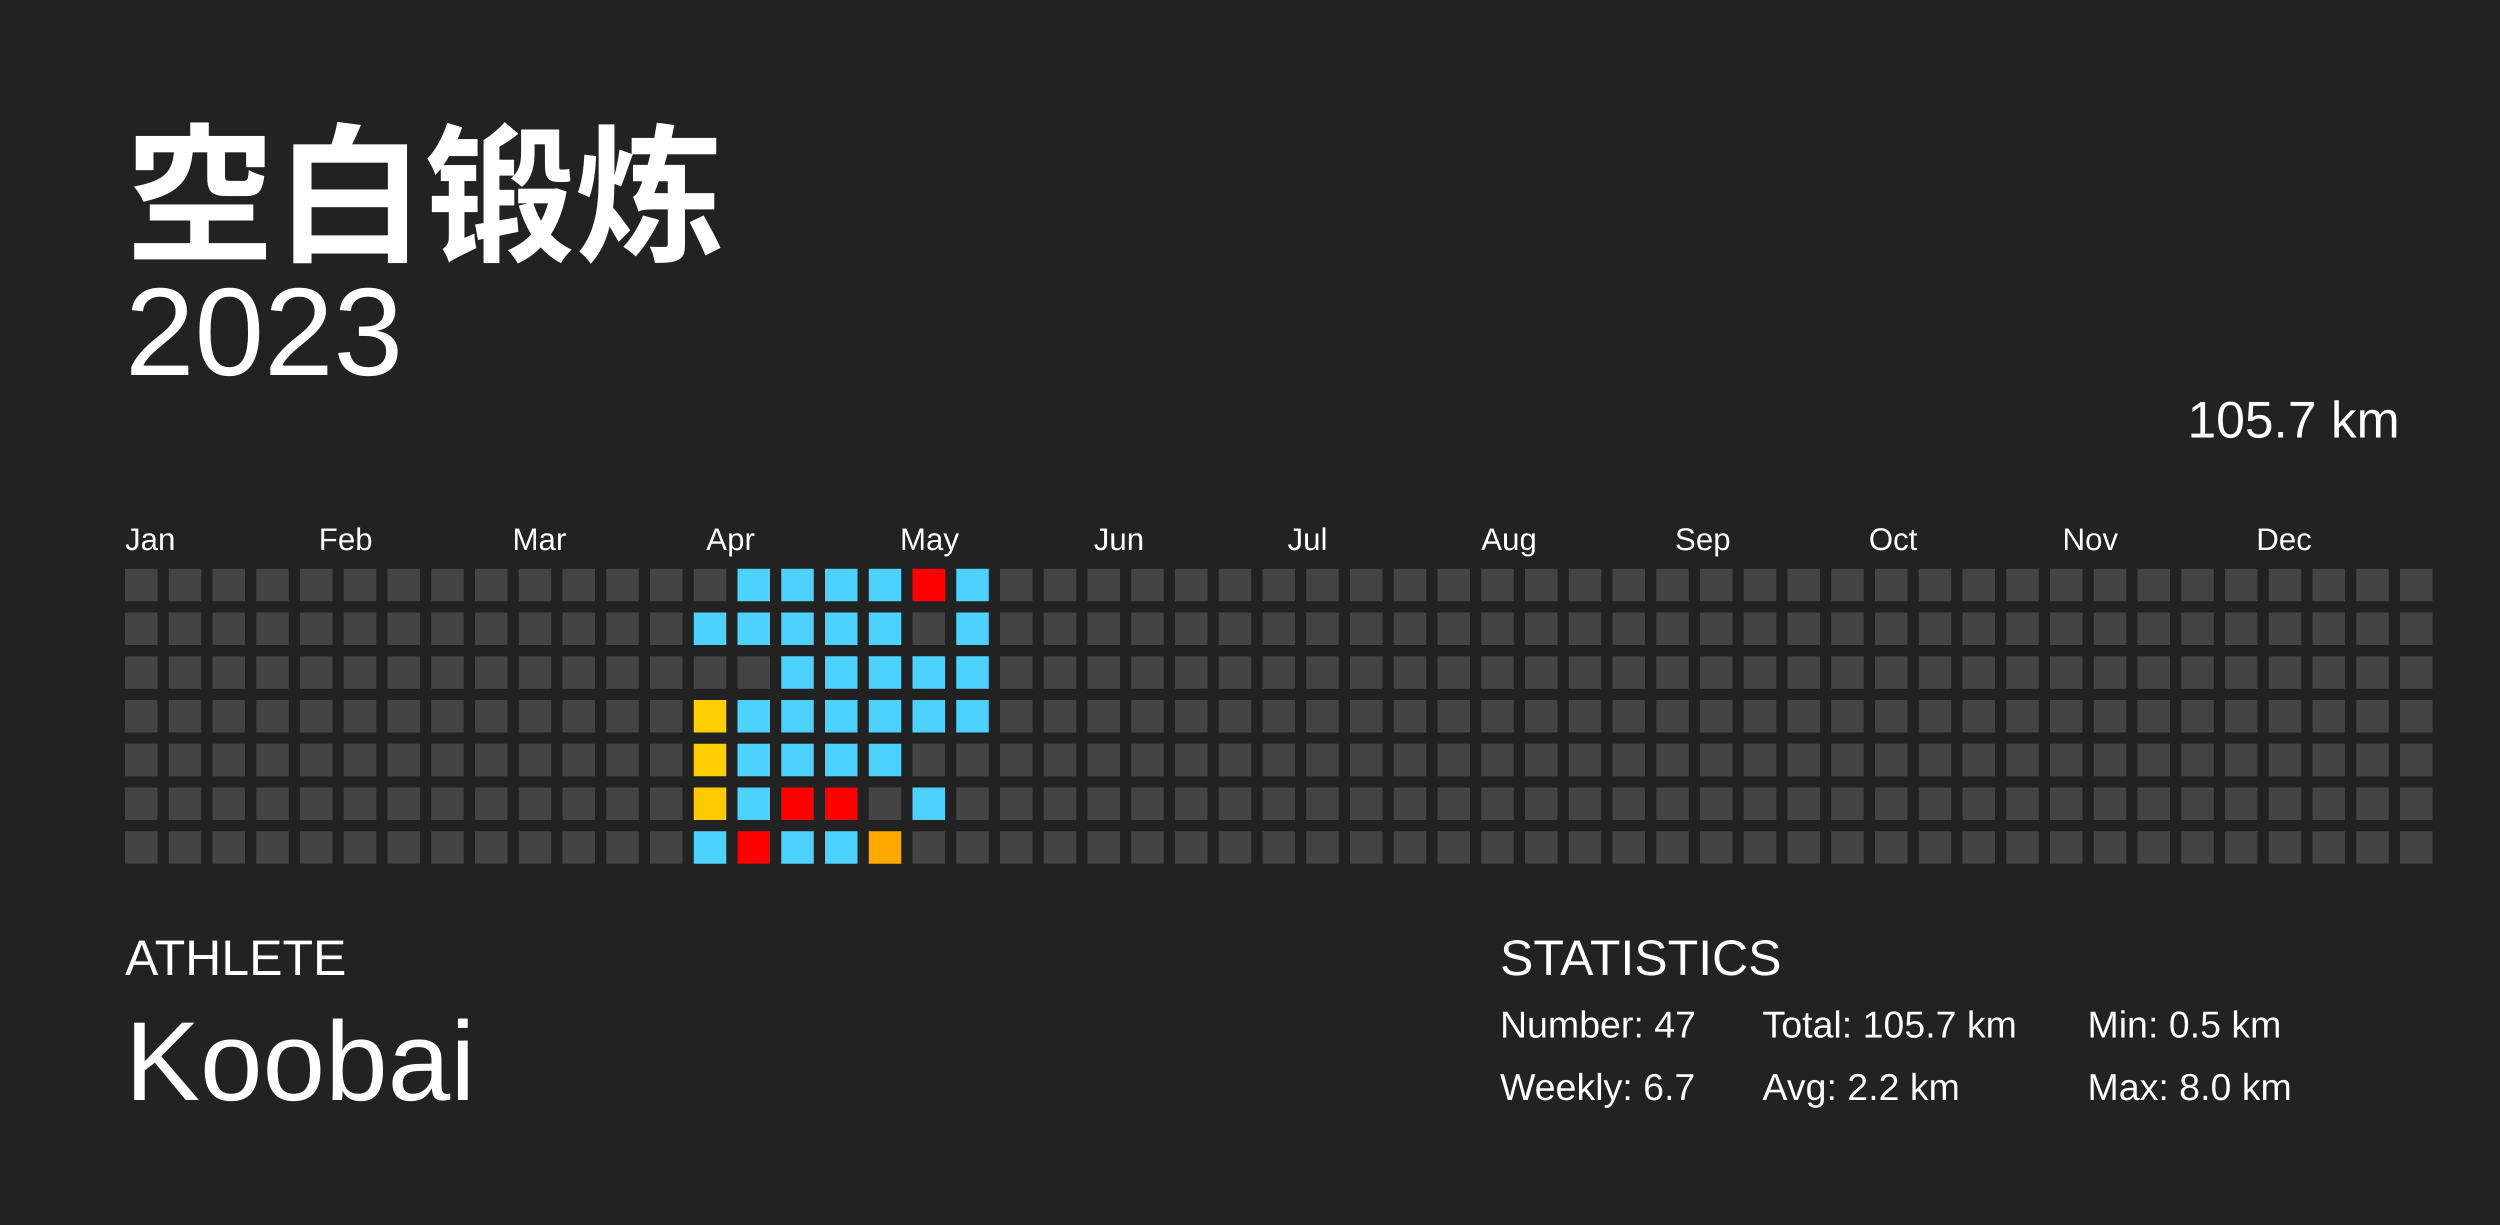
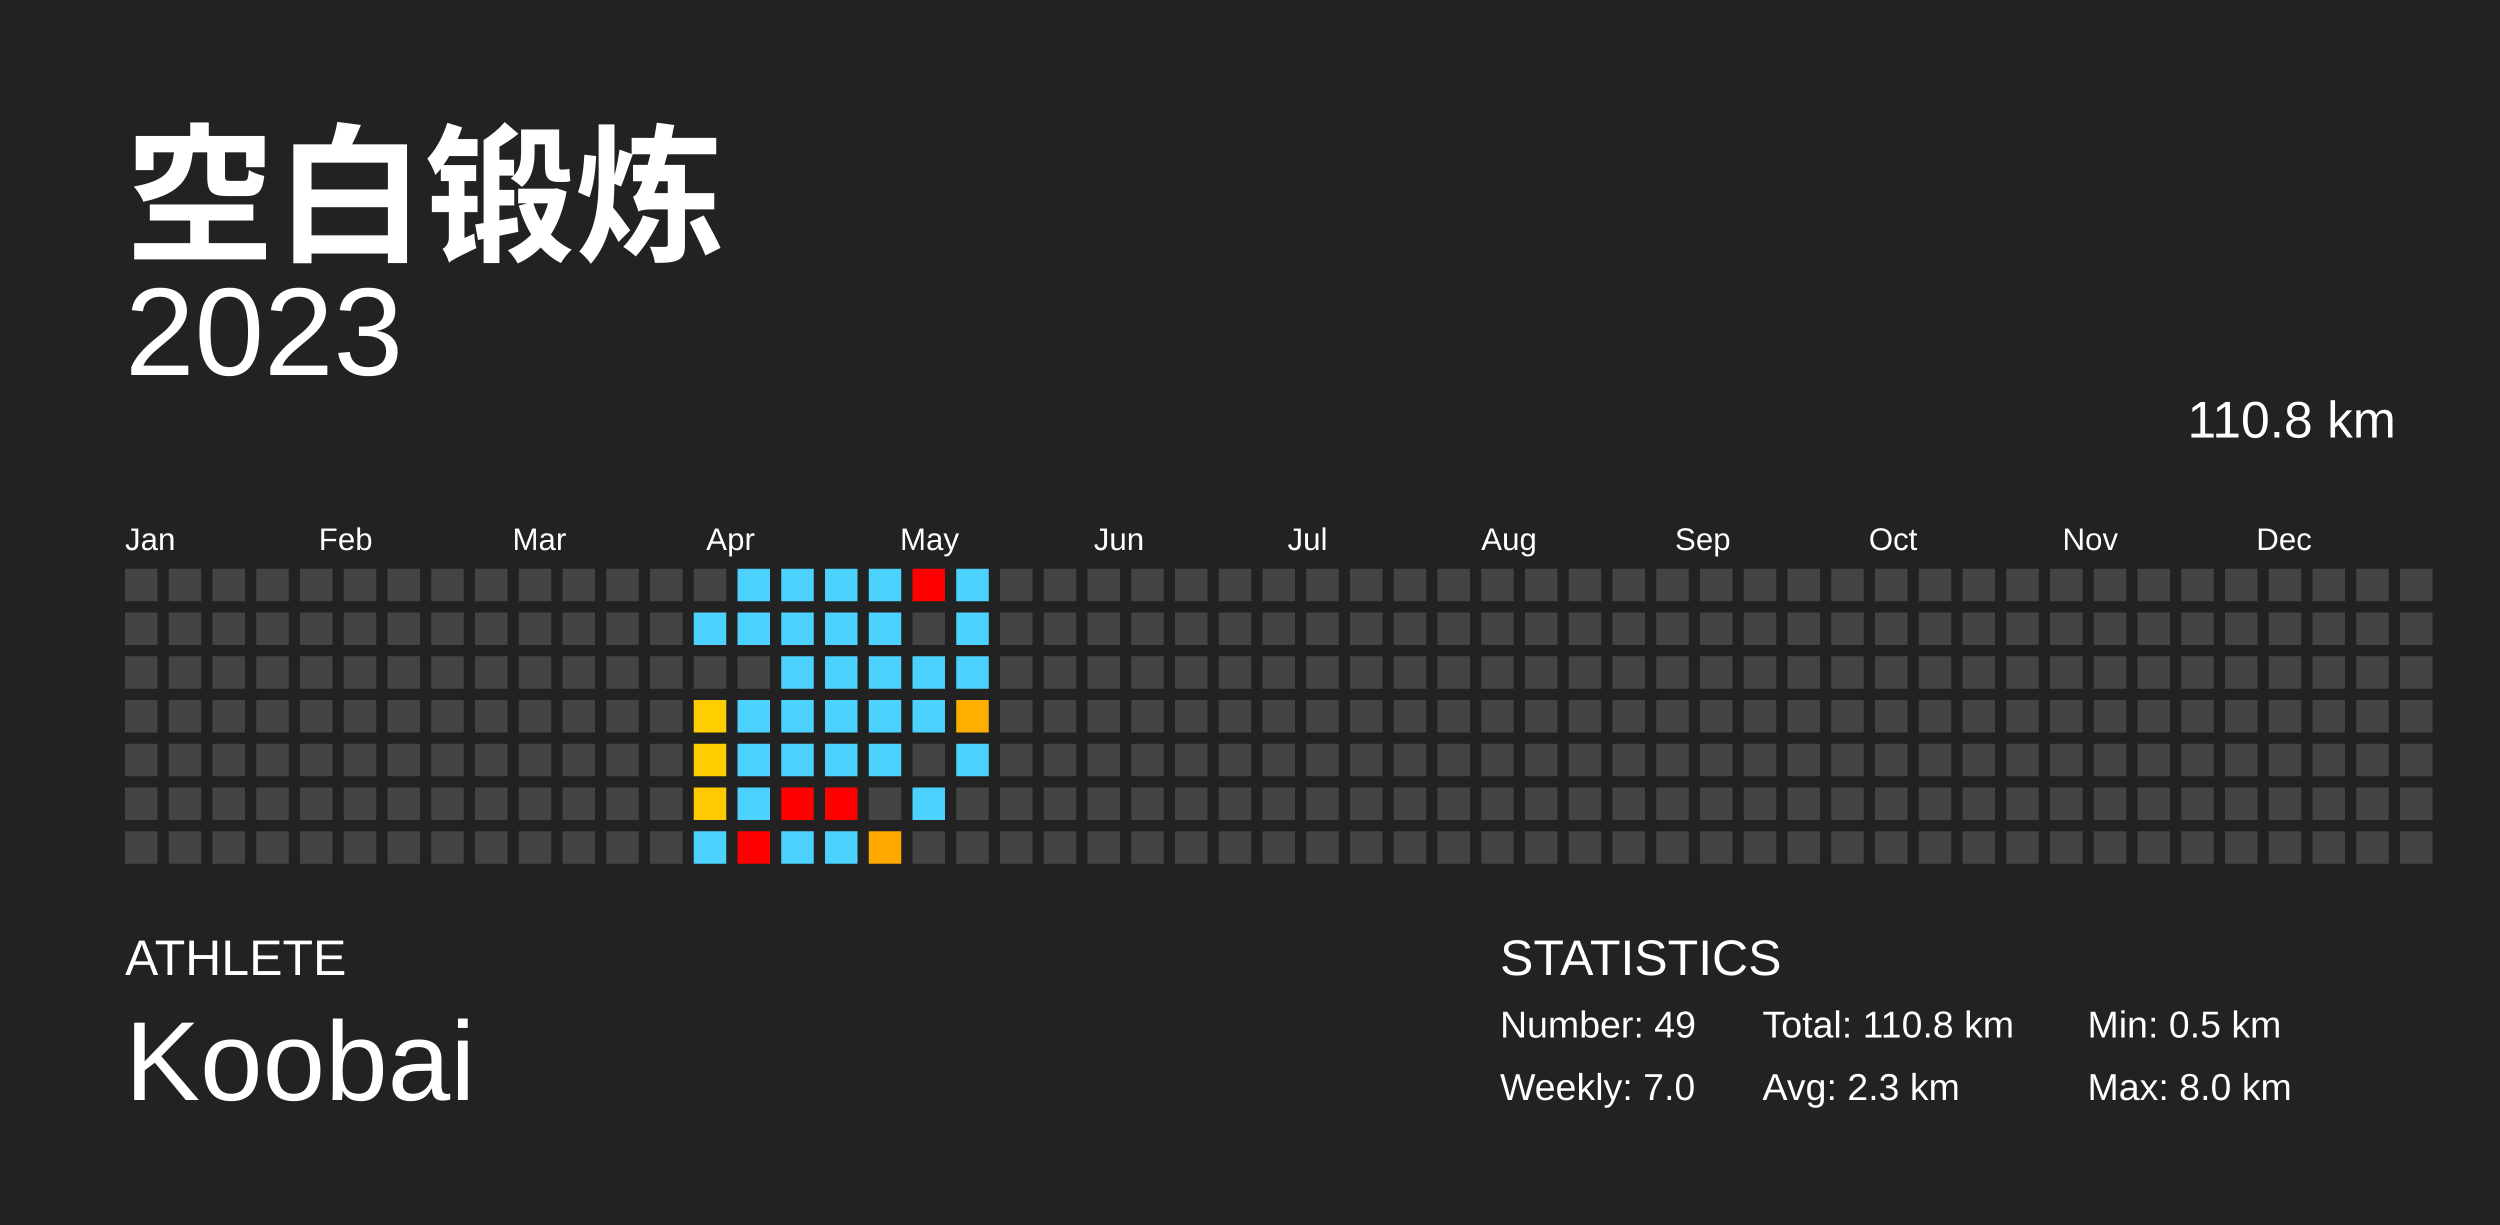
<svg xmlns="http://www.w3.org/2000/svg" baseProfile="full" height="98mm" version="1.1" viewBox="0,0,200,98" width="200mm">
  <defs />
  <rect fill="#222222" height="98" width="200" x="0" y="0" />
  <text fill="#FFFFFF" style="font-size:12px; font-family:Arial; font-weight:bold;" x="10" y="20">空白锻炼</text>
  <text fill="#FFFFFF" style="font-size:4px; font-family:Arial" x="10" y="78">ATHLETE</text>
  <text fill="#FFFFFF" style="font-size:9px; font-family:Arial" x="10" y="88">Koobai</text>
  <text fill="#FFFFFF" style="font-size:4px; font-family:Arial" x="120" y="78">STATISTICS</text>
-   <text fill="#FFFFFF" style="font-size:3px; font-family:Arial" x="120" y="83">Number: 47</text>
-   <text fill="#FFFFFF" style="font-size:3px; font-family:Arial" x="120" y="88">Weekly: 6.7</text>
-   <text fill="#FFFFFF" style="font-size:3px; font-family:Arial" x="141" y="83">Total: 105.7 km</text>
-   <text fill="#FFFFFF" style="font-size:3px; font-family:Arial" x="141" y="88">Avg: 2.2 km</text>
+   <text fill="#FFFFFF" style="font-size:3px; font-family:Arial" x="120" y="83">Number: 49</text>
+   <text fill="#FFFFFF" style="font-size:3px; font-family:Arial" x="120" y="88">Weekly: 7.0</text>
+   <text fill="#FFFFFF" style="font-size:3px; font-family:Arial" x="141" y="83">Total: 110.8 km</text>
+   <text fill="#FFFFFF" style="font-size:3px; font-family:Arial" x="141" y="88">Avg: 2.3 km</text>
  <text fill="#FFFFFF" style="font-size:3px; font-family:Arial" x="167" y="83">Min: 0.5 km</text>
  <text fill="#FFFFFF" style="font-size:3px; font-family:Arial" x="167" y="88">Max: 8.0 km</text>
  <text alignment-baseline="hanging" fill="#FFFFFF" style="font-size:10.0px; font-family:Arial;" x="10" y="30">2023</text>
-   <text alignment-baseline="hanging" fill="#FFFFFF" style="font-size:4.125px; font-family:Arial;" x="175" y="35">105.7 km</text>
+   <text alignment-baseline="hanging" fill="#FFFFFF" style="font-size:4.125px; font-family:Arial;" x="175" y="35">110.8 km</text>
  <text fill="#FFFFFF" style="font-size:2.5px; font-family:Arial" x="10.0" y="44">Jan</text>
  <text fill="#FFFFFF" style="font-size:2.5px; font-family:Arial" x="25.5" y="44">Feb</text>
  <text fill="#FFFFFF" style="font-size:2.5px; font-family:Arial" x="41.0" y="44">Mar</text>
  <text fill="#FFFFFF" style="font-size:2.5px; font-family:Arial" x="56.5" y="44">Apr</text>
  <text fill="#FFFFFF" style="font-size:2.5px; font-family:Arial" x="72.0" y="44">May</text>
  <text fill="#FFFFFF" style="font-size:2.5px; font-family:Arial" x="87.5" y="44">Jun</text>
  <text fill="#FFFFFF" style="font-size:2.5px; font-family:Arial" x="103.0" y="44">Jul</text>
  <text fill="#FFFFFF" style="font-size:2.5px; font-family:Arial" x="118.5" y="44">Aug</text>
  <text fill="#FFFFFF" style="font-size:2.5px; font-family:Arial" x="134.0" y="44">Sep</text>
  <text fill="#FFFFFF" style="font-size:2.5px; font-family:Arial" x="149.5" y="44">Oct</text>
  <text fill="#FFFFFF" style="font-size:2.5px; font-family:Arial" x="165.0" y="44">Nov</text>
  <text fill="#FFFFFF" style="font-size:2.5px; font-family:Arial" x="180.5" y="44">Dec</text>
  <rect fill="#444444" height="2.6" width="2.6" x="10.0" y="45.5" />
  <rect fill="#444444" height="2.6" width="2.6" x="10.0" y="49.0" />
  <rect fill="#444444" height="2.6" width="2.6" x="10.0" y="52.5" />
  <rect fill="#444444" height="2.6" width="2.6" x="10.0" y="56.0" />
  <rect fill="#444444" height="2.6" width="2.6" x="10.0" y="59.5" />
  <rect fill="#444444" height="2.6" width="2.6" x="10.0" y="63.0" />
  <rect fill="#444444" height="2.6" width="2.6" x="10.0" y="66.5" />
  <rect fill="#444444" height="2.6" width="2.6" x="13.5" y="45.5" />
  <rect fill="#444444" height="2.6" width="2.6" x="13.5" y="49.0" />
  <rect fill="#444444" height="2.6" width="2.6" x="13.5" y="52.5" />
  <rect fill="#444444" height="2.6" width="2.6" x="13.5" y="56.0" />
  <rect fill="#444444" height="2.6" width="2.6" x="13.5" y="59.5" />
  <rect fill="#444444" height="2.6" width="2.6" x="13.5" y="63.0" />
  <rect fill="#444444" height="2.6" width="2.6" x="13.5" y="66.5" />
  <rect fill="#444444" height="2.6" width="2.6" x="17.0" y="45.5" />
  <rect fill="#444444" height="2.6" width="2.6" x="17.0" y="49.0" />
  <rect fill="#444444" height="2.6" width="2.6" x="17.0" y="52.5" />
  <rect fill="#444444" height="2.6" width="2.6" x="17.0" y="56.0" />
  <rect fill="#444444" height="2.6" width="2.6" x="17.0" y="59.5" />
  <rect fill="#444444" height="2.6" width="2.6" x="17.0" y="63.0" />
  <rect fill="#444444" height="2.6" width="2.6" x="17.0" y="66.5" />
  <rect fill="#444444" height="2.6" width="2.6" x="20.5" y="45.5" />
  <rect fill="#444444" height="2.6" width="2.6" x="20.5" y="49.0" />
  <rect fill="#444444" height="2.6" width="2.6" x="20.5" y="52.5" />
  <rect fill="#444444" height="2.6" width="2.6" x="20.5" y="56.0" />
  <rect fill="#444444" height="2.6" width="2.6" x="20.5" y="59.5" />
  <rect fill="#444444" height="2.6" width="2.6" x="20.5" y="63.0" />
  <rect fill="#444444" height="2.6" width="2.6" x="20.5" y="66.5" />
  <rect fill="#444444" height="2.6" width="2.6" x="24.0" y="45.5" />
  <rect fill="#444444" height="2.6" width="2.6" x="24.0" y="49.0" />
  <rect fill="#444444" height="2.6" width="2.6" x="24.0" y="52.5" />
  <rect fill="#444444" height="2.6" width="2.6" x="24.0" y="56.0" />
  <rect fill="#444444" height="2.6" width="2.6" x="24.0" y="59.5" />
  <rect fill="#444444" height="2.6" width="2.6" x="24.0" y="63.0" />
  <rect fill="#444444" height="2.6" width="2.6" x="24.0" y="66.5" />
  <rect fill="#444444" height="2.6" width="2.6" x="27.5" y="45.5" />
  <rect fill="#444444" height="2.6" width="2.6" x="27.5" y="49.0" />
  <rect fill="#444444" height="2.6" width="2.6" x="27.5" y="52.5" />
  <rect fill="#444444" height="2.6" width="2.6" x="27.5" y="56.0" />
  <rect fill="#444444" height="2.6" width="2.6" x="27.5" y="59.5" />
  <rect fill="#444444" height="2.6" width="2.6" x="27.5" y="63.0" />
  <rect fill="#444444" height="2.6" width="2.6" x="27.5" y="66.5" />
  <rect fill="#444444" height="2.6" width="2.6" x="31.0" y="45.5" />
  <rect fill="#444444" height="2.6" width="2.6" x="31.0" y="49.0" />
  <rect fill="#444444" height="2.6" width="2.6" x="31.0" y="52.5" />
  <rect fill="#444444" height="2.6" width="2.6" x="31.0" y="56.0" />
  <rect fill="#444444" height="2.6" width="2.6" x="31.0" y="59.5" />
  <rect fill="#444444" height="2.6" width="2.6" x="31.0" y="63.0" />
  <rect fill="#444444" height="2.6" width="2.6" x="31.0" y="66.5" />
  <rect fill="#444444" height="2.6" width="2.6" x="34.5" y="45.5" />
  <rect fill="#444444" height="2.6" width="2.6" x="34.5" y="49.0" />
  <rect fill="#444444" height="2.6" width="2.6" x="34.5" y="52.5" />
  <rect fill="#444444" height="2.6" width="2.6" x="34.5" y="56.0" />
  <rect fill="#444444" height="2.6" width="2.6" x="34.5" y="59.5" />
  <rect fill="#444444" height="2.6" width="2.6" x="34.5" y="63.0" />
  <rect fill="#444444" height="2.6" width="2.6" x="34.5" y="66.5" />
  <rect fill="#444444" height="2.6" width="2.6" x="38.0" y="45.5" />
  <rect fill="#444444" height="2.6" width="2.6" x="38.0" y="49.0" />
  <rect fill="#444444" height="2.6" width="2.6" x="38.0" y="52.5" />
  <rect fill="#444444" height="2.6" width="2.6" x="38.0" y="56.0" />
  <rect fill="#444444" height="2.6" width="2.6" x="38.0" y="59.5" />
  <rect fill="#444444" height="2.6" width="2.6" x="38.0" y="63.0" />
  <rect fill="#444444" height="2.6" width="2.6" x="38.0" y="66.5" />
  <rect fill="#444444" height="2.6" width="2.6" x="41.5" y="45.5" />
  <rect fill="#444444" height="2.6" width="2.6" x="41.5" y="49.0" />
  <rect fill="#444444" height="2.6" width="2.6" x="41.5" y="52.5" />
  <rect fill="#444444" height="2.6" width="2.6" x="41.5" y="56.0" />
  <rect fill="#444444" height="2.6" width="2.6" x="41.5" y="59.5" />
  <rect fill="#444444" height="2.6" width="2.6" x="41.5" y="63.0" />
  <rect fill="#444444" height="2.6" width="2.6" x="41.5" y="66.5" />
  <rect fill="#444444" height="2.6" width="2.6" x="45.0" y="45.5" />
  <rect fill="#444444" height="2.6" width="2.6" x="45.0" y="49.0" />
  <rect fill="#444444" height="2.6" width="2.6" x="45.0" y="52.5" />
  <rect fill="#444444" height="2.6" width="2.6" x="45.0" y="56.0" />
  <rect fill="#444444" height="2.6" width="2.6" x="45.0" y="59.5" />
  <rect fill="#444444" height="2.6" width="2.6" x="45.0" y="63.0" />
  <rect fill="#444444" height="2.6" width="2.6" x="45.0" y="66.5" />
  <rect fill="#444444" height="2.6" width="2.6" x="48.5" y="45.5" />
  <rect fill="#444444" height="2.6" width="2.6" x="48.5" y="49.0" />
  <rect fill="#444444" height="2.6" width="2.6" x="48.5" y="52.5" />
  <rect fill="#444444" height="2.6" width="2.6" x="48.5" y="56.0" />
  <rect fill="#444444" height="2.6" width="2.6" x="48.5" y="59.5" />
  <rect fill="#444444" height="2.6" width="2.6" x="48.5" y="63.0" />
  <rect fill="#444444" height="2.6" width="2.6" x="48.5" y="66.5" />
  <rect fill="#444444" height="2.6" width="2.6" x="52.0" y="45.5" />
  <rect fill="#444444" height="2.6" width="2.6" x="52.0" y="49.0" />
  <rect fill="#444444" height="2.6" width="2.6" x="52.0" y="52.5" />
  <rect fill="#444444" height="2.6" width="2.6" x="52.0" y="56.0" />
  <rect fill="#444444" height="2.6" width="2.6" x="52.0" y="59.5" />
  <rect fill="#444444" height="2.6" width="2.6" x="52.0" y="63.0" />
  <rect fill="#444444" height="2.6" width="2.6" x="52.0" y="66.5" />
  <rect fill="#444444" height="2.6" width="2.6" x="55.5" y="45.5" />
  <rect fill="#4dd2ff" height="2.6" width="2.6" x="55.5" y="49.0" />
  <rect fill="#444444" height="2.6" width="2.6" x="55.5" y="52.5" />
  <rect fill="#ffce00" height="2.6" width="2.6" x="55.5" y="56.0" />
  <rect fill="#ffcd00" height="2.6" width="2.6" x="55.5" y="59.5" />
  <rect fill="#ffcb00" height="2.6" width="2.6" x="55.5" y="63.0" />
  <rect fill="#4dd2ff" height="2.6" width="2.6" x="55.5" y="66.5" />
  <rect fill="#4dd2ff" height="2.6" width="2.6" x="59.0" y="45.5" />
  <rect fill="#4dd2ff" height="2.6" width="2.6" x="59.0" y="49.0" />
  <rect fill="#444444" height="2.6" width="2.6" x="59.0" y="52.5" />
  <rect fill="#4dd2ff" height="2.6" width="2.6" x="59.0" y="56.0" />
  <rect fill="#4dd2ff" height="2.6" width="2.6" x="59.0" y="59.5" />
  <rect fill="#4dd2ff" height="2.6" width="2.6" x="59.0" y="63.0" />
  <rect fill="red" height="2.6" width="2.6" x="59.0" y="66.5" />
  <rect fill="#4dd2ff" height="2.6" width="2.6" x="62.5" y="45.5" />
  <rect fill="#4dd2ff" height="2.6" width="2.6" x="62.5" y="49.0" />
  <rect fill="#4dd2ff" height="2.6" width="2.6" x="62.5" y="52.5" />
  <rect fill="#4dd2ff" height="2.6" width="2.6" x="62.5" y="56.0" />
  <rect fill="#4dd2ff" height="2.6" width="2.6" x="62.5" y="59.5" />
  <rect fill="red" height="2.6" width="2.6" x="62.5" y="63.0" />
  <rect fill="#4dd2ff" height="2.6" width="2.6" x="62.5" y="66.5" />
  <rect fill="#4dd2ff" height="2.6" width="2.6" x="66.0" y="45.5" />
  <rect fill="#4dd2ff" height="2.6" width="2.6" x="66.0" y="49.0" />
  <rect fill="#4dd2ff" height="2.6" width="2.6" x="66.0" y="52.5" />
  <rect fill="#4dd2ff" height="2.6" width="2.6" x="66.0" y="56.0" />
  <rect fill="#4dd2ff" height="2.6" width="2.6" x="66.0" y="59.5" />
  <rect fill="red" height="2.6" width="2.6" x="66.0" y="63.0" />
  <rect fill="#4dd2ff" height="2.6" width="2.6" x="66.0" y="66.5" />
  <rect fill="#4dd2ff" height="2.6" width="2.6" x="69.5" y="45.5" />
  <rect fill="#4dd2ff" height="2.6" width="2.6" x="69.5" y="49.0" />
  <rect fill="#4dd2ff" height="2.6" width="2.6" x="69.5" y="52.5" />
  <rect fill="#4dd2ff" height="2.6" width="2.6" x="69.5" y="56.0" />
  <rect fill="#4dd2ff" height="2.6" width="2.6" x="69.5" y="59.5" />
  <rect fill="#444444" height="2.6" width="2.6" x="69.5" y="63.0" />
  <rect fill="#ffa800" height="2.6" width="2.6" x="69.5" y="66.5" />
  <rect fill="red" height="2.6" width="2.6" x="73.0" y="45.5" />
  <rect fill="#444444" height="2.6" width="2.6" x="73.0" y="49.0" />
  <rect fill="#4dd2ff" height="2.6" width="2.6" x="73.0" y="52.5" />
  <rect fill="#4dd2ff" height="2.6" width="2.6" x="73.0" y="56.0" />
  <rect fill="#444444" height="2.6" width="2.6" x="73.0" y="59.5" />
  <rect fill="#4dd2ff" height="2.6" width="2.6" x="73.0" y="63.0" />
  <rect fill="#444444" height="2.6" width="2.6" x="73.0" y="66.5" />
  <rect fill="#4dd2ff" height="2.6" width="2.6" x="76.5" y="45.5" />
  <rect fill="#4dd2ff" height="2.6" width="2.6" x="76.5" y="49.0" />
  <rect fill="#4dd2ff" height="2.6" width="2.6" x="76.5" y="52.5" />
-   <rect fill="#4dd2ff" height="2.6" width="2.6" x="76.5" y="56.0" />
-   <rect fill="#444444" height="2.6" width="2.6" x="76.5" y="59.5" />
+   <rect fill="#ffaf00" height="2.6" width="2.6" x="76.5" y="56.0" />
+   <rect fill="#4dd2ff" height="2.6" width="2.6" x="76.5" y="59.5" />
  <rect fill="#444444" height="2.6" width="2.6" x="76.5" y="63.0" />
  <rect fill="#444444" height="2.6" width="2.6" x="76.5" y="66.5" />
  <rect fill="#444444" height="2.6" width="2.6" x="80.0" y="45.5" />
  <rect fill="#444444" height="2.6" width="2.6" x="80.0" y="49.0" />
  <rect fill="#444444" height="2.6" width="2.6" x="80.0" y="52.5" />
  <rect fill="#444444" height="2.6" width="2.6" x="80.0" y="56.0" />
  <rect fill="#444444" height="2.6" width="2.6" x="80.0" y="59.5" />
  <rect fill="#444444" height="2.6" width="2.6" x="80.0" y="63.0" />
  <rect fill="#444444" height="2.6" width="2.6" x="80.0" y="66.5" />
  <rect fill="#444444" height="2.6" width="2.6" x="83.5" y="45.5" />
  <rect fill="#444444" height="2.6" width="2.6" x="83.5" y="49.0" />
  <rect fill="#444444" height="2.6" width="2.6" x="83.5" y="52.5" />
  <rect fill="#444444" height="2.6" width="2.6" x="83.5" y="56.0" />
  <rect fill="#444444" height="2.6" width="2.6" x="83.5" y="59.5" />
  <rect fill="#444444" height="2.6" width="2.6" x="83.5" y="63.0" />
  <rect fill="#444444" height="2.6" width="2.6" x="83.5" y="66.5" />
  <rect fill="#444444" height="2.6" width="2.6" x="87.0" y="45.5" />
  <rect fill="#444444" height="2.6" width="2.6" x="87.0" y="49.0" />
  <rect fill="#444444" height="2.6" width="2.6" x="87.0" y="52.5" />
  <rect fill="#444444" height="2.6" width="2.6" x="87.0" y="56.0" />
  <rect fill="#444444" height="2.6" width="2.6" x="87.0" y="59.5" />
  <rect fill="#444444" height="2.6" width="2.6" x="87.0" y="63.0" />
  <rect fill="#444444" height="2.6" width="2.6" x="87.0" y="66.5" />
  <rect fill="#444444" height="2.6" width="2.6" x="90.5" y="45.5" />
  <rect fill="#444444" height="2.6" width="2.6" x="90.5" y="49.0" />
  <rect fill="#444444" height="2.6" width="2.6" x="90.5" y="52.5" />
  <rect fill="#444444" height="2.6" width="2.6" x="90.5" y="56.0" />
  <rect fill="#444444" height="2.6" width="2.6" x="90.5" y="59.5" />
  <rect fill="#444444" height="2.6" width="2.6" x="90.5" y="63.0" />
  <rect fill="#444444" height="2.6" width="2.6" x="90.5" y="66.5" />
  <rect fill="#444444" height="2.6" width="2.6" x="94.0" y="45.5" />
  <rect fill="#444444" height="2.6" width="2.6" x="94.0" y="49.0" />
  <rect fill="#444444" height="2.6" width="2.6" x="94.0" y="52.5" />
  <rect fill="#444444" height="2.6" width="2.6" x="94.0" y="56.0" />
  <rect fill="#444444" height="2.6" width="2.6" x="94.0" y="59.5" />
  <rect fill="#444444" height="2.6" width="2.6" x="94.0" y="63.0" />
  <rect fill="#444444" height="2.6" width="2.6" x="94.0" y="66.5" />
  <rect fill="#444444" height="2.6" width="2.6" x="97.5" y="45.5" />
  <rect fill="#444444" height="2.6" width="2.6" x="97.5" y="49.0" />
  <rect fill="#444444" height="2.6" width="2.6" x="97.5" y="52.5" />
  <rect fill="#444444" height="2.6" width="2.6" x="97.5" y="56.0" />
  <rect fill="#444444" height="2.6" width="2.6" x="97.5" y="59.5" />
  <rect fill="#444444" height="2.6" width="2.6" x="97.5" y="63.0" />
  <rect fill="#444444" height="2.6" width="2.6" x="97.5" y="66.5" />
  <rect fill="#444444" height="2.6" width="2.6" x="101.0" y="45.5" />
  <rect fill="#444444" height="2.6" width="2.6" x="101.0" y="49.0" />
  <rect fill="#444444" height="2.6" width="2.6" x="101.0" y="52.5" />
  <rect fill="#444444" height="2.6" width="2.6" x="101.0" y="56.0" />
  <rect fill="#444444" height="2.6" width="2.6" x="101.0" y="59.5" />
  <rect fill="#444444" height="2.6" width="2.6" x="101.0" y="63.0" />
  <rect fill="#444444" height="2.6" width="2.6" x="101.0" y="66.5" />
  <rect fill="#444444" height="2.6" width="2.6" x="104.5" y="45.5" />
  <rect fill="#444444" height="2.6" width="2.6" x="104.5" y="49.0" />
  <rect fill="#444444" height="2.6" width="2.6" x="104.5" y="52.5" />
  <rect fill="#444444" height="2.6" width="2.6" x="104.5" y="56.0" />
  <rect fill="#444444" height="2.6" width="2.6" x="104.5" y="59.5" />
  <rect fill="#444444" height="2.6" width="2.6" x="104.5" y="63.0" />
  <rect fill="#444444" height="2.6" width="2.6" x="104.5" y="66.5" />
  <rect fill="#444444" height="2.6" width="2.6" x="108.0" y="45.5" />
  <rect fill="#444444" height="2.6" width="2.6" x="108.0" y="49.0" />
  <rect fill="#444444" height="2.6" width="2.6" x="108.0" y="52.5" />
  <rect fill="#444444" height="2.6" width="2.6" x="108.0" y="56.0" />
  <rect fill="#444444" height="2.6" width="2.6" x="108.0" y="59.5" />
  <rect fill="#444444" height="2.6" width="2.6" x="108.0" y="63.0" />
  <rect fill="#444444" height="2.6" width="2.6" x="108.0" y="66.5" />
  <rect fill="#444444" height="2.6" width="2.6" x="111.5" y="45.5" />
  <rect fill="#444444" height="2.6" width="2.6" x="111.5" y="49.0" />
  <rect fill="#444444" height="2.6" width="2.6" x="111.5" y="52.5" />
  <rect fill="#444444" height="2.6" width="2.6" x="111.5" y="56.0" />
  <rect fill="#444444" height="2.6" width="2.6" x="111.5" y="59.5" />
  <rect fill="#444444" height="2.6" width="2.6" x="111.5" y="63.0" />
  <rect fill="#444444" height="2.6" width="2.6" x="111.5" y="66.5" />
  <rect fill="#444444" height="2.6" width="2.6" x="115.0" y="45.5" />
  <rect fill="#444444" height="2.6" width="2.6" x="115.0" y="49.0" />
  <rect fill="#444444" height="2.6" width="2.6" x="115.0" y="52.5" />
  <rect fill="#444444" height="2.6" width="2.6" x="115.0" y="56.0" />
  <rect fill="#444444" height="2.6" width="2.6" x="115.0" y="59.5" />
  <rect fill="#444444" height="2.6" width="2.6" x="115.0" y="63.0" />
  <rect fill="#444444" height="2.6" width="2.6" x="115.0" y="66.5" />
  <rect fill="#444444" height="2.6" width="2.6" x="118.5" y="45.5" />
  <rect fill="#444444" height="2.6" width="2.6" x="118.5" y="49.0" />
  <rect fill="#444444" height="2.6" width="2.6" x="118.5" y="52.5" />
  <rect fill="#444444" height="2.6" width="2.6" x="118.5" y="56.0" />
  <rect fill="#444444" height="2.6" width="2.6" x="118.5" y="59.5" />
  <rect fill="#444444" height="2.6" width="2.6" x="118.5" y="63.0" />
  <rect fill="#444444" height="2.6" width="2.6" x="118.5" y="66.5" />
  <rect fill="#444444" height="2.6" width="2.6" x="122.0" y="45.5" />
  <rect fill="#444444" height="2.6" width="2.6" x="122.0" y="49.0" />
  <rect fill="#444444" height="2.6" width="2.6" x="122.0" y="52.5" />
  <rect fill="#444444" height="2.6" width="2.6" x="122.0" y="56.0" />
  <rect fill="#444444" height="2.6" width="2.6" x="122.0" y="59.5" />
  <rect fill="#444444" height="2.6" width="2.6" x="122.0" y="63.0" />
  <rect fill="#444444" height="2.6" width="2.6" x="122.0" y="66.5" />
  <rect fill="#444444" height="2.6" width="2.6" x="125.5" y="45.5" />
  <rect fill="#444444" height="2.6" width="2.6" x="125.5" y="49.0" />
  <rect fill="#444444" height="2.6" width="2.6" x="125.5" y="52.5" />
  <rect fill="#444444" height="2.6" width="2.6" x="125.5" y="56.0" />
  <rect fill="#444444" height="2.6" width="2.6" x="125.5" y="59.5" />
  <rect fill="#444444" height="2.6" width="2.6" x="125.5" y="63.0" />
  <rect fill="#444444" height="2.6" width="2.6" x="125.5" y="66.5" />
  <rect fill="#444444" height="2.6" width="2.6" x="129.0" y="45.5" />
  <rect fill="#444444" height="2.6" width="2.6" x="129.0" y="49.0" />
  <rect fill="#444444" height="2.6" width="2.6" x="129.0" y="52.5" />
  <rect fill="#444444" height="2.6" width="2.6" x="129.0" y="56.0" />
  <rect fill="#444444" height="2.6" width="2.6" x="129.0" y="59.5" />
  <rect fill="#444444" height="2.6" width="2.6" x="129.0" y="63.0" />
  <rect fill="#444444" height="2.6" width="2.6" x="129.0" y="66.5" />
  <rect fill="#444444" height="2.6" width="2.6" x="132.5" y="45.5" />
  <rect fill="#444444" height="2.6" width="2.6" x="132.5" y="49.0" />
  <rect fill="#444444" height="2.6" width="2.6" x="132.5" y="52.5" />
  <rect fill="#444444" height="2.6" width="2.6" x="132.5" y="56.0" />
  <rect fill="#444444" height="2.6" width="2.6" x="132.5" y="59.5" />
  <rect fill="#444444" height="2.6" width="2.6" x="132.5" y="63.0" />
  <rect fill="#444444" height="2.6" width="2.6" x="132.5" y="66.5" />
  <rect fill="#444444" height="2.6" width="2.6" x="136.0" y="45.5" />
  <rect fill="#444444" height="2.6" width="2.6" x="136.0" y="49.0" />
  <rect fill="#444444" height="2.6" width="2.6" x="136.0" y="52.5" />
  <rect fill="#444444" height="2.6" width="2.6" x="136.0" y="56.0" />
  <rect fill="#444444" height="2.6" width="2.6" x="136.0" y="59.5" />
  <rect fill="#444444" height="2.6" width="2.6" x="136.0" y="63.0" />
  <rect fill="#444444" height="2.6" width="2.6" x="136.0" y="66.5" />
  <rect fill="#444444" height="2.6" width="2.6" x="139.5" y="45.5" />
  <rect fill="#444444" height="2.6" width="2.6" x="139.5" y="49.0" />
  <rect fill="#444444" height="2.6" width="2.6" x="139.5" y="52.5" />
  <rect fill="#444444" height="2.6" width="2.6" x="139.5" y="56.0" />
  <rect fill="#444444" height="2.6" width="2.6" x="139.5" y="59.5" />
  <rect fill="#444444" height="2.6" width="2.6" x="139.5" y="63.0" />
  <rect fill="#444444" height="2.6" width="2.6" x="139.5" y="66.5" />
  <rect fill="#444444" height="2.6" width="2.6" x="143.0" y="45.5" />
  <rect fill="#444444" height="2.6" width="2.6" x="143.0" y="49.0" />
  <rect fill="#444444" height="2.6" width="2.6" x="143.0" y="52.5" />
  <rect fill="#444444" height="2.6" width="2.6" x="143.0" y="56.0" />
  <rect fill="#444444" height="2.6" width="2.6" x="143.0" y="59.5" />
  <rect fill="#444444" height="2.6" width="2.6" x="143.0" y="63.0" />
  <rect fill="#444444" height="2.6" width="2.6" x="143.0" y="66.5" />
  <rect fill="#444444" height="2.6" width="2.6" x="146.5" y="45.5" />
  <rect fill="#444444" height="2.6" width="2.6" x="146.5" y="49.0" />
  <rect fill="#444444" height="2.6" width="2.6" x="146.5" y="52.5" />
  <rect fill="#444444" height="2.6" width="2.6" x="146.5" y="56.0" />
  <rect fill="#444444" height="2.6" width="2.6" x="146.5" y="59.5" />
  <rect fill="#444444" height="2.6" width="2.6" x="146.5" y="63.0" />
  <rect fill="#444444" height="2.6" width="2.6" x="146.5" y="66.5" />
  <rect fill="#444444" height="2.6" width="2.6" x="150.0" y="45.5" />
  <rect fill="#444444" height="2.6" width="2.6" x="150.0" y="49.0" />
  <rect fill="#444444" height="2.6" width="2.6" x="150.0" y="52.5" />
  <rect fill="#444444" height="2.6" width="2.6" x="150.0" y="56.0" />
  <rect fill="#444444" height="2.6" width="2.6" x="150.0" y="59.5" />
  <rect fill="#444444" height="2.6" width="2.6" x="150.0" y="63.0" />
  <rect fill="#444444" height="2.6" width="2.6" x="150.0" y="66.5" />
  <rect fill="#444444" height="2.6" width="2.6" x="153.5" y="45.5" />
  <rect fill="#444444" height="2.6" width="2.6" x="153.5" y="49.0" />
  <rect fill="#444444" height="2.6" width="2.6" x="153.5" y="52.5" />
  <rect fill="#444444" height="2.6" width="2.6" x="153.5" y="56.0" />
  <rect fill="#444444" height="2.6" width="2.6" x="153.5" y="59.5" />
  <rect fill="#444444" height="2.6" width="2.6" x="153.5" y="63.0" />
  <rect fill="#444444" height="2.6" width="2.6" x="153.5" y="66.5" />
  <rect fill="#444444" height="2.6" width="2.6" x="157.0" y="45.5" />
  <rect fill="#444444" height="2.6" width="2.6" x="157.0" y="49.0" />
  <rect fill="#444444" height="2.6" width="2.6" x="157.0" y="52.5" />
  <rect fill="#444444" height="2.6" width="2.6" x="157.0" y="56.0" />
  <rect fill="#444444" height="2.6" width="2.6" x="157.0" y="59.5" />
  <rect fill="#444444" height="2.6" width="2.6" x="157.0" y="63.0" />
  <rect fill="#444444" height="2.6" width="2.6" x="157.0" y="66.5" />
  <rect fill="#444444" height="2.6" width="2.6" x="160.5" y="45.5" />
  <rect fill="#444444" height="2.6" width="2.6" x="160.5" y="49.0" />
  <rect fill="#444444" height="2.6" width="2.6" x="160.5" y="52.5" />
  <rect fill="#444444" height="2.6" width="2.6" x="160.5" y="56.0" />
  <rect fill="#444444" height="2.6" width="2.6" x="160.5" y="59.5" />
  <rect fill="#444444" height="2.6" width="2.6" x="160.5" y="63.0" />
  <rect fill="#444444" height="2.6" width="2.6" x="160.5" y="66.5" />
  <rect fill="#444444" height="2.6" width="2.6" x="164.0" y="45.5" />
  <rect fill="#444444" height="2.6" width="2.6" x="164.0" y="49.0" />
  <rect fill="#444444" height="2.6" width="2.6" x="164.0" y="52.5" />
  <rect fill="#444444" height="2.6" width="2.6" x="164.0" y="56.0" />
  <rect fill="#444444" height="2.6" width="2.6" x="164.0" y="59.5" />
  <rect fill="#444444" height="2.6" width="2.6" x="164.0" y="63.0" />
  <rect fill="#444444" height="2.6" width="2.6" x="164.0" y="66.5" />
  <rect fill="#444444" height="2.6" width="2.6" x="167.5" y="45.5" />
  <rect fill="#444444" height="2.6" width="2.6" x="167.5" y="49.0" />
  <rect fill="#444444" height="2.6" width="2.6" x="167.5" y="52.5" />
  <rect fill="#444444" height="2.6" width="2.6" x="167.5" y="56.0" />
  <rect fill="#444444" height="2.6" width="2.6" x="167.5" y="59.5" />
  <rect fill="#444444" height="2.6" width="2.6" x="167.5" y="63.0" />
  <rect fill="#444444" height="2.6" width="2.6" x="167.5" y="66.5" />
  <rect fill="#444444" height="2.6" width="2.6" x="171.0" y="45.5" />
  <rect fill="#444444" height="2.6" width="2.6" x="171.0" y="49.0" />
  <rect fill="#444444" height="2.6" width="2.6" x="171.0" y="52.5" />
  <rect fill="#444444" height="2.6" width="2.6" x="171.0" y="56.0" />
  <rect fill="#444444" height="2.6" width="2.6" x="171.0" y="59.5" />
  <rect fill="#444444" height="2.6" width="2.6" x="171.0" y="63.0" />
  <rect fill="#444444" height="2.6" width="2.6" x="171.0" y="66.5" />
  <rect fill="#444444" height="2.6" width="2.6" x="174.5" y="45.5" />
  <rect fill="#444444" height="2.6" width="2.6" x="174.5" y="49.0" />
  <rect fill="#444444" height="2.6" width="2.6" x="174.5" y="52.5" />
  <rect fill="#444444" height="2.6" width="2.6" x="174.5" y="56.0" />
  <rect fill="#444444" height="2.6" width="2.6" x="174.5" y="59.5" />
  <rect fill="#444444" height="2.6" width="2.6" x="174.5" y="63.0" />
  <rect fill="#444444" height="2.6" width="2.6" x="174.5" y="66.5" />
  <rect fill="#444444" height="2.6" width="2.6" x="178.0" y="45.5" />
  <rect fill="#444444" height="2.6" width="2.6" x="178.0" y="49.0" />
  <rect fill="#444444" height="2.6" width="2.6" x="178.0" y="52.5" />
  <rect fill="#444444" height="2.6" width="2.6" x="178.0" y="56.0" />
  <rect fill="#444444" height="2.6" width="2.6" x="178.0" y="59.5" />
  <rect fill="#444444" height="2.6" width="2.6" x="178.0" y="63.0" />
  <rect fill="#444444" height="2.6" width="2.6" x="178.0" y="66.5" />
  <rect fill="#444444" height="2.6" width="2.6" x="181.5" y="45.5" />
  <rect fill="#444444" height="2.6" width="2.6" x="181.5" y="49.0" />
  <rect fill="#444444" height="2.6" width="2.6" x="181.5" y="52.5" />
  <rect fill="#444444" height="2.6" width="2.6" x="181.5" y="56.0" />
  <rect fill="#444444" height="2.6" width="2.6" x="181.5" y="59.5" />
  <rect fill="#444444" height="2.6" width="2.6" x="181.5" y="63.0" />
  <rect fill="#444444" height="2.6" width="2.6" x="181.5" y="66.5" />
  <rect fill="#444444" height="2.6" width="2.6" x="185.0" y="45.5" />
  <rect fill="#444444" height="2.6" width="2.6" x="185.0" y="49.0" />
  <rect fill="#444444" height="2.6" width="2.6" x="185.0" y="52.5" />
  <rect fill="#444444" height="2.6" width="2.6" x="185.0" y="56.0" />
  <rect fill="#444444" height="2.6" width="2.6" x="185.0" y="59.5" />
  <rect fill="#444444" height="2.6" width="2.6" x="185.0" y="63.0" />
  <rect fill="#444444" height="2.6" width="2.6" x="185.0" y="66.5" />
  <rect fill="#444444" height="2.6" width="2.6" x="188.5" y="45.5" />
  <rect fill="#444444" height="2.6" width="2.6" x="188.5" y="49.0" />
  <rect fill="#444444" height="2.6" width="2.6" x="188.5" y="52.5" />
  <rect fill="#444444" height="2.6" width="2.6" x="188.5" y="56.0" />
  <rect fill="#444444" height="2.6" width="2.6" x="188.5" y="59.5" />
  <rect fill="#444444" height="2.6" width="2.6" x="188.5" y="63.0" />
  <rect fill="#444444" height="2.6" width="2.6" x="188.5" y="66.5" />
  <rect fill="#444444" height="2.6" width="2.6" x="192.0" y="45.5" />
  <rect fill="#444444" height="2.6" width="2.6" x="192.0" y="49.0" />
  <rect fill="#444444" height="2.6" width="2.6" x="192.0" y="52.5" />
  <rect fill="#444444" height="2.6" width="2.6" x="192.0" y="56.0" />
  <rect fill="#444444" height="2.6" width="2.6" x="192.0" y="59.5" />
  <rect fill="#444444" height="2.6" width="2.6" x="192.0" y="63.0" />
  <rect fill="#444444" height="2.6" width="2.6" x="192.0" y="66.5" />
</svg>
